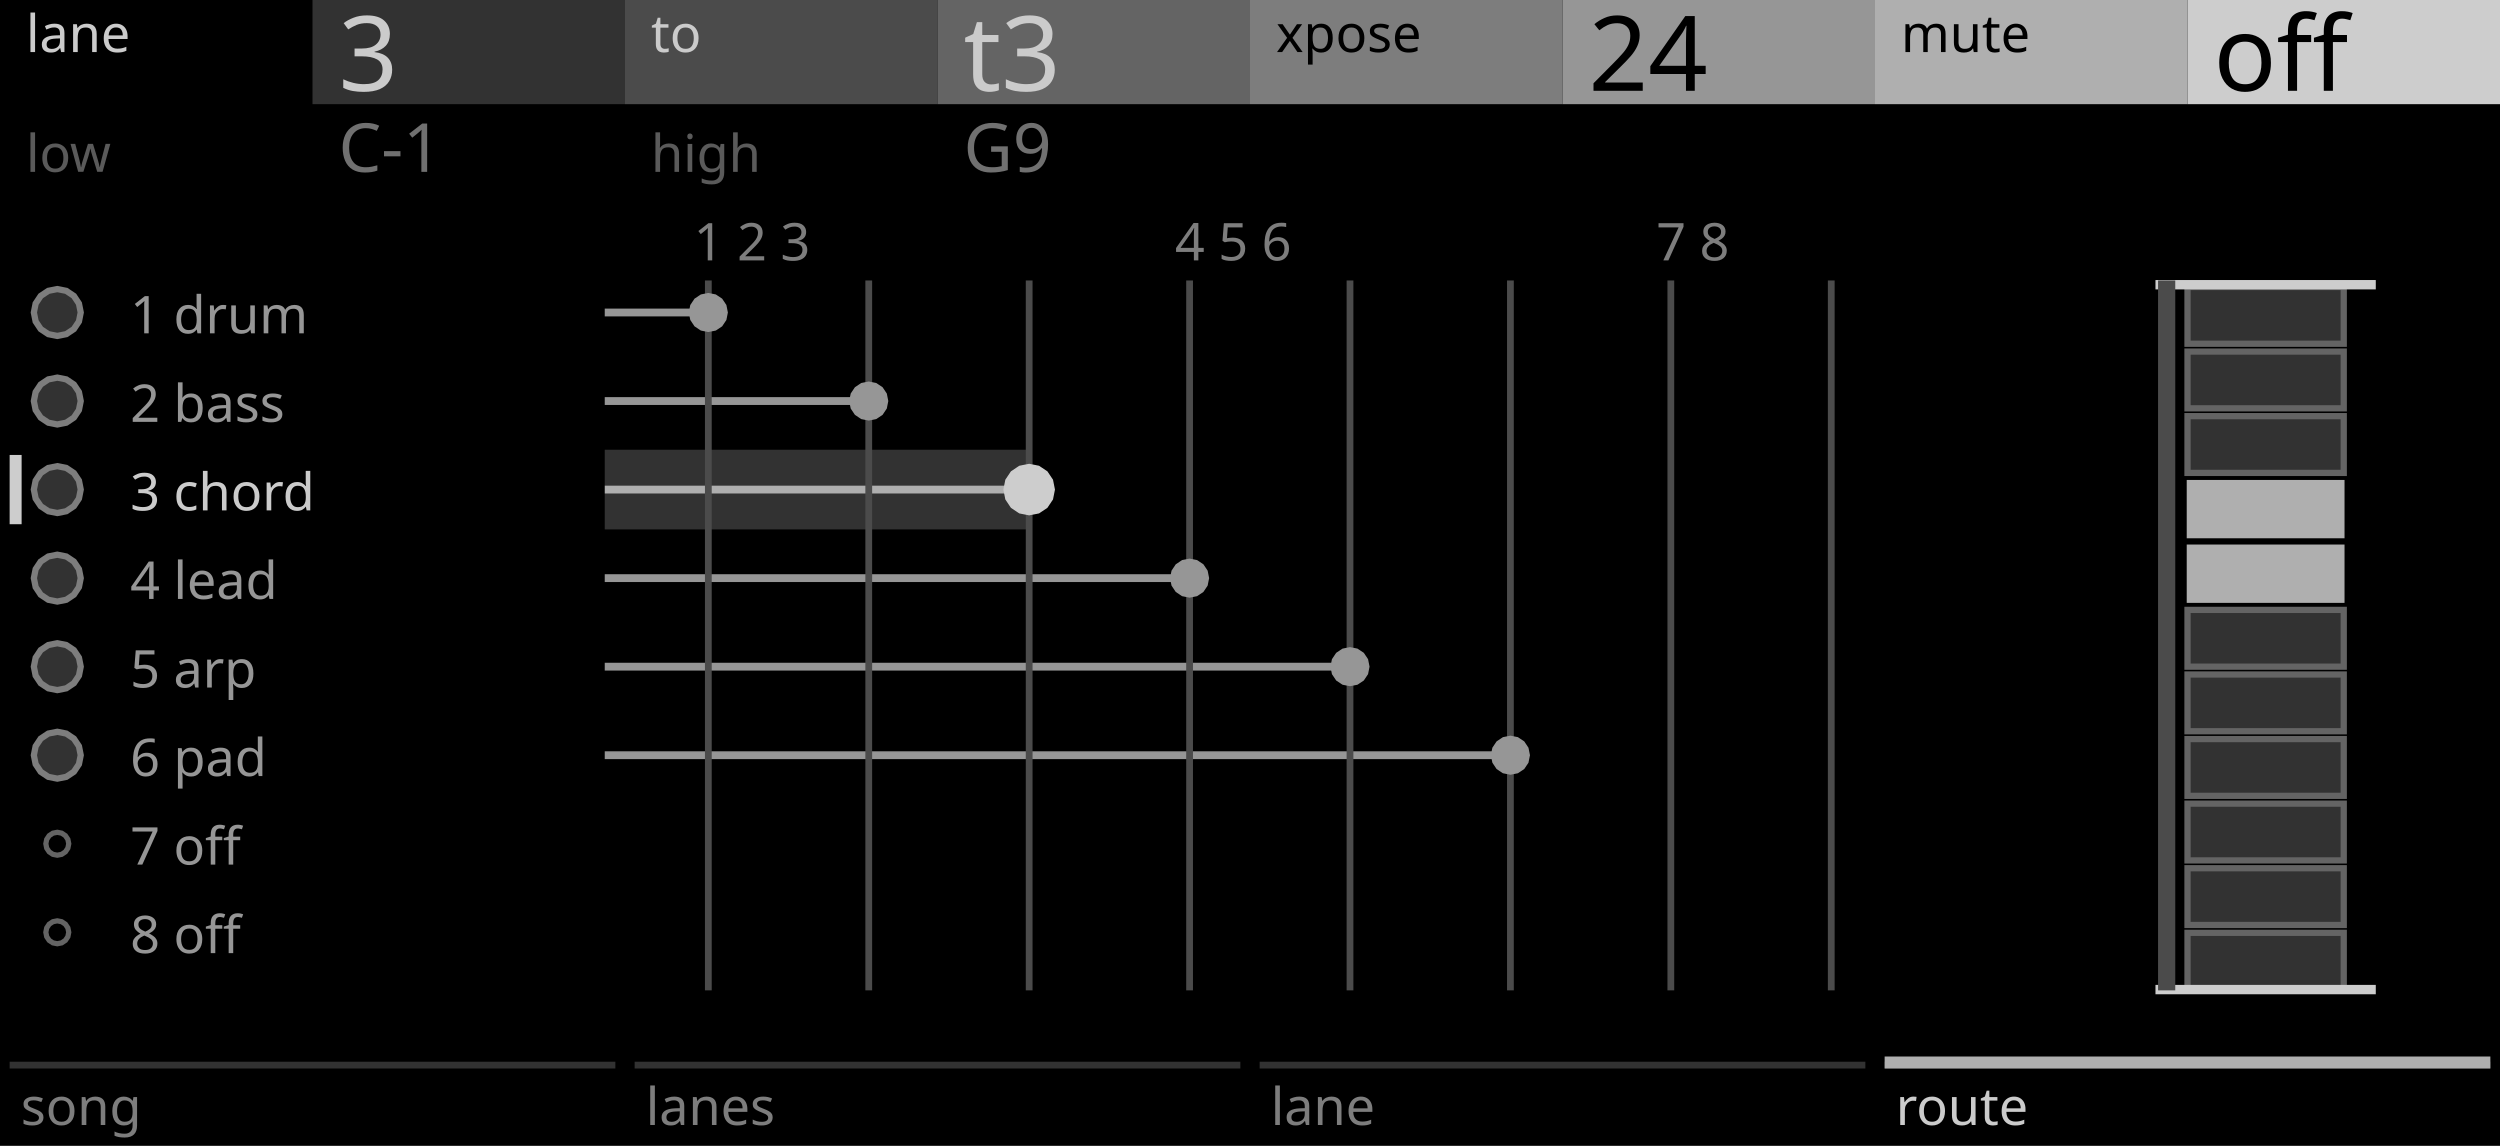
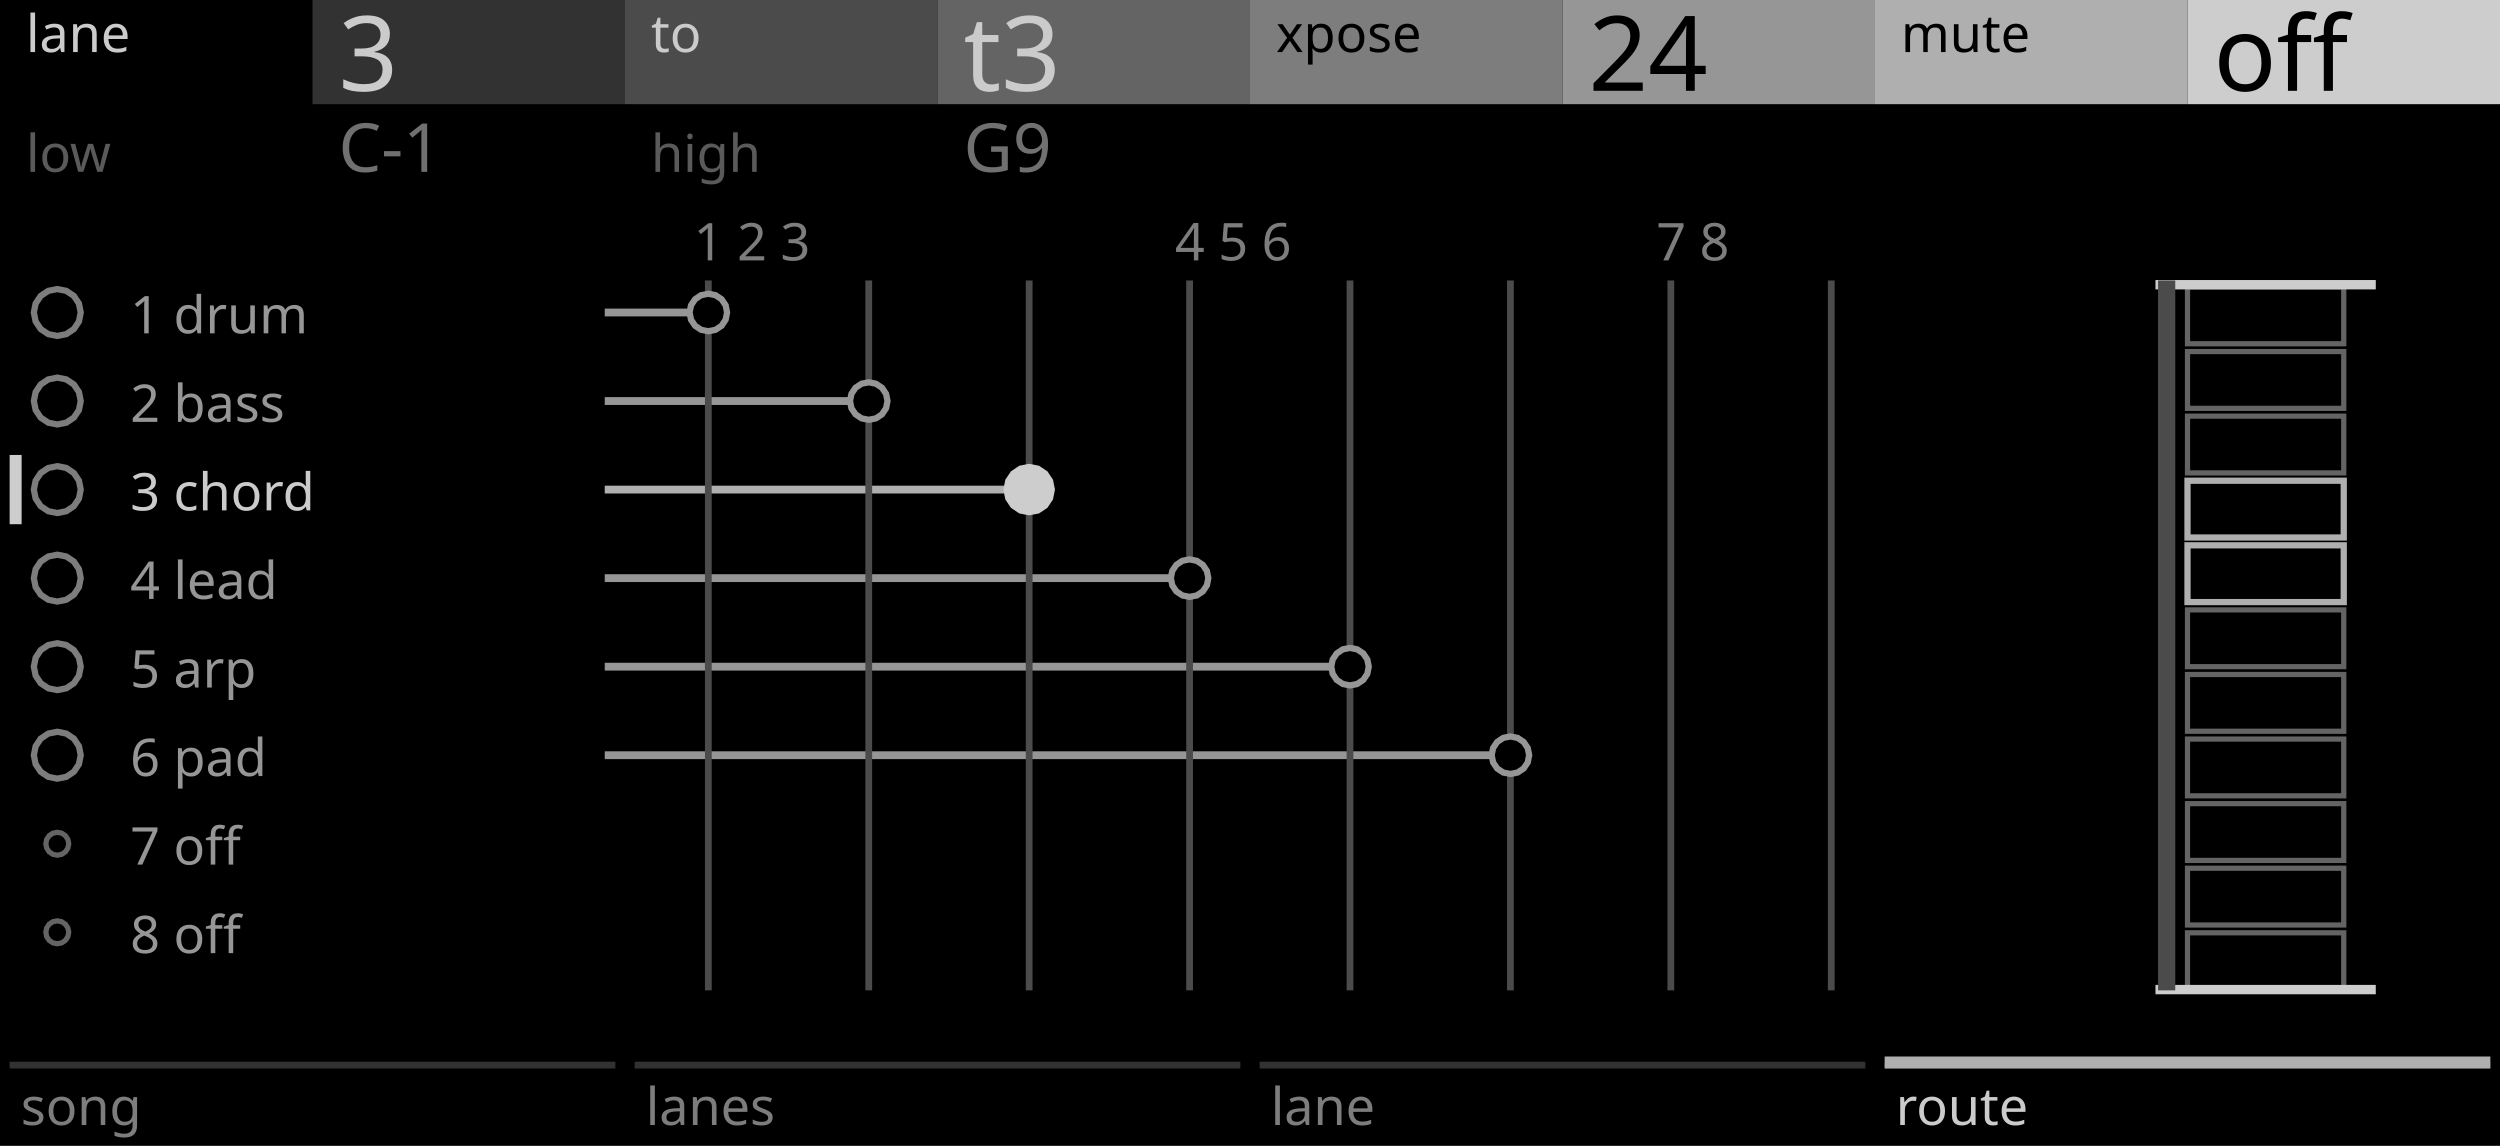
<svg xmlns="http://www.w3.org/2000/svg" width="480" height="220" viewBox="0 0 480 220">
  <g id="preview_canvas">
    <rect x="0" y="0" width="480" height="220" fill="#000000" stroke="none" />
  </g>
  <g id="preview_header">
    <rect x="0" y="0" width="60" height="20" fill="#000000" stroke="none" />
    <rect x="60" y="0" width="60" height="20" fill="#323232" stroke="none" />
    <rect x="120" y="0" width="60" height="20" fill="#4B4B4B" stroke="none" />
    <rect x="180" y="0" width="60" height="20" fill="#646464" stroke="none" />
    <rect x="240" y="0" width="60" height="20" fill="#7D7D7D" stroke="none" />
    <rect x="300" y="0" width="60" height="20" fill="#969696" stroke="none" />
    <rect x="360" y="0" width="60" height="20" fill="#AFAFAF" stroke="none" />
    <rect x="420" y="0" width="60" height="20" fill="#CDCDCD" stroke="none" />
    <text transform="matrix(1 0 0 1 5 10)" fill="#CBCBCB" stroke="none" font-family="UniversNextPro-Light" font-size="10px">lane</text>
    <text transform="matrix(1 0 0 1 65 17.44)" fill="#CBCBCB" stroke="none" font-family="UniversNextPro-Light" font-size="20px">3</text>
    <text transform="matrix(1 0 0 1 5 33)" fill="#5A5A5A" stroke="none" font-family="UniversNextPro-Light" font-size="10px">low</text>
    <text transform="matrix(1 0 0 1 65 33)" fill="#707070" stroke="none" font-family="UniversNextPro-Light" font-size="13px">C-1</text>
    <text transform="matrix(1 0 0 1 125 10)" fill="#CBCBCB" stroke="none" font-family="UniversNextPro-Light" font-size="10px">to</text>
    <text transform="matrix(1 0 0 1 185 17.44)" fill="#CBCBCB" stroke="none" font-family="UniversNextPro-Light" font-size="20px">t3</text>
    <text transform="matrix(1 0 0 1 125 33)" fill="#5A5A5A" stroke="none" font-family="UniversNextPro-Light" font-size="10px">high</text>
    <text transform="matrix(1 0 0 1 185 33)" fill="#707070" stroke="none" font-family="UniversNextPro-Light" font-size="13px">G9</text>
    <text transform="matrix(1 0 0 1 245 10)" fill="#000000" stroke="none" font-family="UniversNextPro-Light" font-size="10px">xpose</text>
    <text transform="matrix(1 0 0 1 305 17.44)" fill="#000000" stroke="none" font-family="UniversNextPro-Light" font-size="20px">24</text>
    <text transform="matrix(1 0 0 1 245 33)" fill="#5A5A5A" stroke="none" font-family="UniversNextPro-Light" font-size="10px" />
    <text transform="matrix(1 0 0 1 305 33)" fill="#707070" stroke="none" font-family="UniversNextPro-Light" font-size="13px" />
    <text transform="matrix(1 0 0 1 365 10)" fill="#000000" stroke="none" font-family="UniversNextPro-Light" font-size="10px">mute</text>
    <text transform="matrix(1 0 0 1 425 17.44)" fill="#000000" stroke="none" font-family="UniversNextPro-Light" font-size="20px">off</text>
    <text transform="matrix(1 0 0 1 365 33)" fill="#5A5A5A" stroke="none" font-family="UniversNextPro-Light" font-size="10px" />
    <text transform="matrix(1 0 0 1 425 33)" fill="#707070" stroke="none" font-family="UniversNextPro-Light" font-size="13px" />
  </g>
  <path id="cond_palette_0" d="M 700 300 L 704 300 L 704 304 Z" fill="#000000" stroke="#000000" stroke-width="0.2" />
  <path id="cond_palette_1" d="M 708 300 L 712 300 L 712 304 Z" fill="#323232" stroke="#323232" stroke-width="0.3" />
  <path id="cond_palette_2" d="M 716 300 L 720 300 L 720 304 Z" fill="#4B4B4B" stroke="#4B4B4B" stroke-width="0.3" />
  <path id="cond_palette_3" d="M 724 300 L 728 300 L 728 304 Z" fill="#646464" stroke="#646464" stroke-width="0.3" />
  <path id="cond_palette_4" d="M 732 300 L 736 300 L 736 304 Z" fill="#7D7D7D" stroke="#7D7D7D" stroke-width="0.3" />
  <path id="cond_palette_5" d="M 740 300 L 744 300 L 744 304 Z" fill="#969696" stroke="#969696" stroke-width="0.3" />
  <path id="cond_palette_6" d="M 748 300 L 752 300 L 752 304 Z" fill="#AFAFAF" stroke="#AFAFAF" stroke-width="0.3" />
  <path id="cond_palette_7" d="M 756 300 L 760 300 L 760 304 Z" fill="#CDCDCD" stroke="#CDCDCD" stroke-width="0.3" />
  <path id="cond_palette_8" d="M 764 300 L 768 300 L 768 304 Z" fill="#000000" stroke="#4B4B4B" stroke-width="1" />
  <path id="cond_palette_9" d="M 772 300 L 776 300 L 776 304 Z" fill="#000000" stroke="#646464" stroke-width="1" />
-   <path id="cond_palette_10" d="M 780 300 L 784 300 L 784 304 Z" fill="#000000" stroke="#969696" stroke-width="1.2" />
-   <path id="cond_palette_11" d="M 788 300 L 792 300 L 792 304 Z" fill="#323232" stroke="#646464" stroke-width="1.2" />
-   <path id="cond_palette_12" d="M 796 300 L 800 300 L 800 304 Z" fill="#323232" stroke="#7D7D7D" stroke-width="1.2" />
-   <path id="cond_palette_13" d="M 804 300 L 808 300 L 808 304 Z" fill="#323232" stroke="#969696" stroke-width="1.5" />
-   <path id="cond_palette_14" d="M 812 300 L 816 300 L 816 304 Z" fill="#323232" stroke="#CDCDCD" stroke-width="2" />
-   <path id="cond_palette_15" d="M 820 300 L 824 300 L 824 304 Z" fill="#969696" stroke="#AFAFAF" stroke-width="1.2" />
+   <path id="cond_palette_10" d="M 780 300 L 784 300 L 784 304 Z" fill="#000000" stroke="#7D7D7D" stroke-width="1.2" />
+   <path id="cond_palette_11" d="M 788 300 L 792 300 L 792 304 Z" fill="#000000" stroke="#969696" stroke-width="1.2" />
+   <path id="cond_palette_12" d="M 796 300 L 800 300 L 800 304 Z" fill="#000000" stroke="#AFAFAF" stroke-width="1.2" />
+   <path id="cond_palette_13" d="M 804 300 L 808 300 L 808 304 Z" fill="#000000" stroke="#969696" stroke-width="1.5" />
+   <path id="cond_palette_14" d="M 812 300 L 816 300 L 816 304 Z" fill="#000000" stroke="#CDCDCD" stroke-width="2" />
+   <path id="cond_palette_15" d="M 820 300 L 824 300 L 824 304 Z" fill="#000000" stroke="#CDCDCD" stroke-width="1.2" />
  <path d="M 2 204 L 118 204 L 118 205 L 2 205 Z" fill="#323232" stroke="#323232" stroke-width="0.3" />
  <path d="M 122 204 L 238 204 L 238 205 L 122 205 Z" fill="#323232" stroke="#323232" stroke-width="0.3" />
  <path d="M 242 204 L 358 204 L 358 205 L 242 205 Z" fill="#323232" stroke="#323232" stroke-width="0.3" />
  <path d="M 362 204 L 478 204 L 478 205 L 362 205 Z" fill="#323232" stroke="#323232" stroke-width="0.3" />
-   <path id="cond_node_35" transform="matrix(1 0 0 1 197.6 94)" d="M -400 -7.5 L 0 -7.5 L 0 7.5 L -400 7.5 Z" fill="#323232" stroke="#323232" stroke-width="0.3" />
-   <path id="cond_node_36" transform="matrix(1 0 0 1 136 60)" d="M -400 -0.6 L 0 -0.6 L 0 0.6 L -400 0.6 Z" fill="#969696" stroke="#969696" stroke-width="0.3" />
-   <path id="cond_node_37" transform="matrix(1 0 0 1 166.8 77)" d="M -400 -0.6 L 0 -0.6 L 0 0.6 L -400 0.6 Z" fill="#969696" stroke="#969696" stroke-width="0.3" />
-   <path id="cond_node_38" transform="matrix(1 0 0 1 197.6 94)" d="M -400 -0.6 L 0 -0.6 L 0 0.6 L -400 0.6 Z" fill="#AFAFAF" stroke="#AFAFAF" stroke-width="0.3" />
-   <path id="cond_node_39" transform="matrix(1 0 0 1 228.4 111)" d="M -400 -0.6 L 0 -0.6 L 0 0.6 L -400 0.6 Z" fill="#969696" stroke="#969696" stroke-width="0.3" />
-   <path id="cond_node_40" transform="matrix(1 0 0 1 259.2 128)" d="M -400 -0.6 L 0 -0.6 L 0 0.6 L -400 0.6 Z" fill="#969696" stroke="#969696" stroke-width="0.3" />
-   <path id="cond_node_41" transform="matrix(1 0 0 1 290 145)" d="M -400 -0.6 L 0 -0.6 L 0 0.6 L -400 0.6 Z" fill="#969696" stroke="#969696" stroke-width="0.3" />
-   <path id="cond_node_42" transform="matrix(1 0 0 1 110 162)" d="M -400 -0.6 L 0 -0.6 L 0 0.6 L -400 0.6 Z" fill="#646464" stroke="#646464" stroke-width="0.3" />
-   <path id="cond_node_43" transform="matrix(1 0 0 1 110 179)" d="M -400 -0.6 L 0 -0.6 L 0 0.6 L -400 0.6 Z" fill="#646464" stroke="#646464" stroke-width="0.3" />
-   <path id="cond_node_44" transform="matrix(1 0 0 1 0 52)" d="M 0 0 L 116 0 L 116 144 L 0 144 Z" fill="#000000" stroke="#000000" stroke-width="0.2" />
-   <path id="cond_node_45" transform="matrix(1 0 0 1 420 190)" d="M 0 -10.9 L 30 -10.9 L 30 0 L 0 0 Z" fill="#323232" stroke="#646464" stroke-width="1.2" />
-   <path id="cond_node_46" transform="matrix(1 0 0 1 420 177.6)" d="M 0 -10.9 L 30 -10.9 L 30 0 L 0 0 Z" fill="#323232" stroke="#646464" stroke-width="1.2" />
-   <path id="cond_node_47" transform="matrix(1 0 0 1 420 165.2)" d="M 0 -10.9 L 30 -10.9 L 30 0 L 0 0 Z" fill="#323232" stroke="#646464" stroke-width="1.2" />
-   <path id="cond_node_48" transform="matrix(1 0 0 1 420 152.8)" d="M 0 -10.9 L 30 -10.9 L 30 0 L 0 0 Z" fill="#323232" stroke="#646464" stroke-width="1.2" />
-   <path id="cond_node_49" transform="matrix(1 0 0 1 420 140.4)" d="M 0 -10.9 L 30 -10.9 L 30 0 L 0 0 Z" fill="#323232" stroke="#646464" stroke-width="1.2" />
-   <path id="cond_node_50" transform="matrix(1 0 0 1 420 128)" d="M 0 -10.9 L 30 -10.9 L 30 0 L 0 0 Z" fill="#323232" stroke="#646464" stroke-width="1.2" />
-   <path id="cond_node_51" transform="matrix(1 0 0 1 420 115.6)" d="M 0 -10.9 L 30 -10.9 L 30 0 L 0 0 Z" fill="#AFAFAF" stroke="#AFAFAF" stroke-width="0.3" />
-   <path id="cond_node_52" transform="matrix(1 0 0 1 420 103.2)" d="M 0 -10.9 L 30 -10.9 L 30 0 L 0 0 Z" fill="#AFAFAF" stroke="#AFAFAF" stroke-width="0.3" />
-   <path id="cond_node_53" transform="matrix(1 0 0 1 420 90.8)" d="M 0 -10.9 L 30 -10.9 L 30 0 L 0 0 Z" fill="#323232" stroke="#646464" stroke-width="1.2" />
-   <path id="cond_node_54" transform="matrix(1 0 0 1 420 78.4)" d="M 0 -10.9 L 30 -10.9 L 30 0 L 0 0 Z" fill="#323232" stroke="#646464" stroke-width="1.2" />
-   <path id="cond_node_55" transform="matrix(1 0 0 1 420 66)" d="M 0 -10.9 L 30 -10.9 L 30 0 L 0 0 Z" fill="#323232" stroke="#646464" stroke-width="1.2" />
-   <path id="cond_node_56" transform="matrix(1 0 0 1 136 54)" d="M -0.5 0 L 0.5 0 L 0.5 136 L -0.5 136 Z" fill="#4B4B4B" stroke="#4B4B4B" stroke-width="0.3" />
-   <path id="cond_node_57" transform="matrix(1 0 0 1 166.8 54)" d="M -0.5 0 L 0.5 0 L 0.5 136 L -0.5 136 Z" fill="#4B4B4B" stroke="#4B4B4B" stroke-width="0.3" />
-   <path id="cond_node_58" transform="matrix(1 0 0 1 197.6 54)" d="M -0.5 0 L 0.5 0 L 0.5 136 L -0.5 136 Z" fill="#4B4B4B" stroke="#4B4B4B" stroke-width="0.3" />
-   <path id="cond_node_59" transform="matrix(1 0 0 1 228.4 54)" d="M -0.5 0 L 0.5 0 L 0.5 136 L -0.5 136 Z" fill="#4B4B4B" stroke="#4B4B4B" stroke-width="0.3" />
-   <path id="cond_node_60" transform="matrix(1 0 0 1 259.2 54)" d="M -0.5 0 L 0.5 0 L 0.5 136 L -0.5 136 Z" fill="#4B4B4B" stroke="#4B4B4B" stroke-width="0.3" />
-   <path id="cond_node_61" transform="matrix(1 0 0 1 290 54)" d="M -0.5 0 L 0.5 0 L 0.5 136 L -0.5 136 Z" fill="#4B4B4B" stroke="#4B4B4B" stroke-width="0.3" />
-   <path id="cond_node_62" transform="matrix(1 0 0 1 320.8 54)" d="M -0.5 0 L 0.5 0 L 0.5 136 L -0.5 136 Z" fill="#4B4B4B" stroke="#4B4B4B" stroke-width="0.3" />
-   <path id="cond_node_63" transform="matrix(1 0 0 1 351.6 54)" d="M -0.5 0 L 0.5 0 L 0.5 136 L -0.5 136 Z" fill="#4B4B4B" stroke="#4B4B4B" stroke-width="0.3" />
-   <path id="cond_node_86" transform="matrix(1 0 0 1 136 60)" d="M 0 -3.6 L 1.378 -3.326 L 2.546 -2.546 L 3.326 -1.378 L 3.6 0 L 3.326 1.378 L 2.546 2.546 L 1.378 3.326 L 0 3.6 L -1.378 3.326 L -2.546 2.546 L -3.326 1.378 L -3.6 0 L -3.326 -1.378 L -2.546 -2.546 L -1.378 -3.326 Z" fill="#969696" stroke="#969696" stroke-width="0.3" />
-   <path id="cond_node_87" transform="matrix(1 0 0 1 166.8 77)" d="M 0 -3.6 L 1.378 -3.326 L 2.546 -2.546 L 3.326 -1.378 L 3.6 0 L 3.326 1.378 L 2.546 2.546 L 1.378 3.326 L 0 3.6 L -1.378 3.326 L -2.546 2.546 L -3.326 1.378 L -3.6 0 L -3.326 -1.378 L -2.546 -2.546 L -1.378 -3.326 Z" fill="#969696" stroke="#969696" stroke-width="0.3" />
-   <path id="cond_node_88" transform="matrix(1 0 0 1 197.6 94)" d="M 0 -4.8 L 1.837 -4.435 L 3.394 -3.394 L 4.435 -1.837 L 4.8 0 L 4.435 1.837 L 3.394 3.394 L 1.837 4.435 L 0 4.8 L -1.837 4.435 L -3.394 3.394 L -4.435 1.837 L -4.8 0 L -4.435 -1.837 L -3.394 -3.394 L -1.837 -4.435 Z" fill="#CDCDCD" stroke="#CDCDCD" stroke-width="0.3" />
-   <path id="cond_node_89" transform="matrix(1 0 0 1 228.4 111)" d="M 0 -3.6 L 1.378 -3.326 L 2.546 -2.546 L 3.326 -1.378 L 3.6 0 L 3.326 1.378 L 2.546 2.546 L 1.378 3.326 L 0 3.6 L -1.378 3.326 L -2.546 2.546 L -3.326 1.378 L -3.6 0 L -3.326 -1.378 L -2.546 -2.546 L -1.378 -3.326 Z" fill="#969696" stroke="#969696" stroke-width="0.3" />
-   <path id="cond_node_90" transform="matrix(1 0 0 1 259.2 128)" d="M 0 -3.6 L 1.378 -3.326 L 2.546 -2.546 L 3.326 -1.378 L 3.6 0 L 3.326 1.378 L 2.546 2.546 L 1.378 3.326 L 0 3.6 L -1.378 3.326 L -2.546 2.546 L -3.326 1.378 L -3.6 0 L -3.326 -1.378 L -2.546 -2.546 L -1.378 -3.326 Z" fill="#969696" stroke="#969696" stroke-width="0.3" />
-   <path id="cond_node_91" transform="matrix(1 0 0 1 290 145)" d="M 0 -3.6 L 1.378 -3.326 L 2.546 -2.546 L 3.326 -1.378 L 3.6 0 L 3.326 1.378 L 2.546 2.546 L 1.378 3.326 L 0 3.6 L -1.378 3.326 L -2.546 2.546 L -3.326 1.378 L -3.6 0 L -3.326 -1.378 L -2.546 -2.546 L -1.378 -3.326 Z" fill="#969696" stroke="#969696" stroke-width="0.3" />
-   <path id="cond_node_218" transform="matrix(1 0 0 1 11 60)" d="M 0 -4.5 L 1.722 -4.157 L 3.182 -3.182 L 4.157 -1.722 L 4.5 0 L 4.157 1.722 L 3.182 3.182 L 1.722 4.157 L 0 4.5 L -1.722 4.157 L -3.182 3.182 L -4.157 1.722 L -4.5 0 L -4.157 -1.722 L -3.182 -3.182 L -1.722 -4.157 Z" fill="#323232" stroke="#7D7D7D" stroke-width="1.2" />
-   <path id="cond_node_219" transform="matrix(1 0 0 1 11 77)" d="M 0 -4.5 L 1.722 -4.157 L 3.182 -3.182 L 4.157 -1.722 L 4.5 0 L 4.157 1.722 L 3.182 3.182 L 1.722 4.157 L 0 4.5 L -1.722 4.157 L -3.182 3.182 L -4.157 1.722 L -4.5 0 L -4.157 -1.722 L -3.182 -3.182 L -1.722 -4.157 Z" fill="#323232" stroke="#7D7D7D" stroke-width="1.2" />
-   <path id="cond_node_220" transform="matrix(1 0 0 1 11 94)" d="M 0 -4.5 L 1.722 -4.157 L 3.182 -3.182 L 4.157 -1.722 L 4.5 0 L 4.157 1.722 L 3.182 3.182 L 1.722 4.157 L 0 4.5 L -1.722 4.157 L -3.182 3.182 L -4.157 1.722 L -4.5 0 L -4.157 -1.722 L -3.182 -3.182 L -1.722 -4.157 Z" fill="#323232" stroke="#7D7D7D" stroke-width="1.2" />
-   <path id="cond_node_221" transform="matrix(1 0 0 1 11 111)" d="M 0 -4.5 L 1.722 -4.157 L 3.182 -3.182 L 4.157 -1.722 L 4.5 0 L 4.157 1.722 L 3.182 3.182 L 1.722 4.157 L 0 4.5 L -1.722 4.157 L -3.182 3.182 L -4.157 1.722 L -4.5 0 L -4.157 -1.722 L -3.182 -3.182 L -1.722 -4.157 Z" fill="#323232" stroke="#7D7D7D" stroke-width="1.2" />
-   <path id="cond_node_222" transform="matrix(1 0 0 1 11 128)" d="M 0 -4.5 L 1.722 -4.157 L 3.182 -3.182 L 4.157 -1.722 L 4.5 0 L 4.157 1.722 L 3.182 3.182 L 1.722 4.157 L 0 4.5 L -1.722 4.157 L -3.182 3.182 L -4.157 1.722 L -4.5 0 L -4.157 -1.722 L -3.182 -3.182 L -1.722 -4.157 Z" fill="#323232" stroke="#7D7D7D" stroke-width="1.2" />
-   <path id="cond_node_223" transform="matrix(1 0 0 1 11 145)" d="M 0 -4.5 L 1.722 -4.157 L 3.182 -3.182 L 4.157 -1.722 L 4.5 0 L 4.157 1.722 L 3.182 3.182 L 1.722 4.157 L 0 4.5 L -1.722 4.157 L -3.182 3.182 L -4.157 1.722 L -4.5 0 L -4.157 -1.722 L -3.182 -3.182 L -1.722 -4.157 Z" fill="#323232" stroke="#7D7D7D" stroke-width="1.2" />
-   <path id="cond_node_224" transform="matrix(1 0 0 1 11 162)" d="M 0 -2.2 L 0.842 -2.033 L 1.556 -1.556 L 2.033 -0.842 L 2.2 0 L 2.033 0.842 L 1.556 1.556 L 0.842 2.033 L 0 2.2 L -0.842 2.033 L -1.556 1.556 L -2.033 0.842 L -2.2 0 L -2.033 -0.842 L -1.556 -1.556 L -0.842 -2.033 Z" fill="#000000" stroke="#646464" stroke-width="1" />
-   <path id="cond_node_225" transform="matrix(1 0 0 1 11 179)" d="M 0 -2.2 L 0.842 -2.033 L 1.556 -1.556 L 2.033 -0.842 L 2.2 0 L 2.033 0.842 L 1.556 1.556 L 0.842 2.033 L 0 2.2 L -0.842 2.033 L -1.556 1.556 L -2.033 0.842 L -2.2 0 L -2.033 -0.842 L -1.556 -1.556 L -0.842 -2.033 Z" fill="#000000" stroke="#646464" stroke-width="1" />
-   <path id="cond_node_235" transform="matrix(1 0 0 1 420 190)" d="M -6 -0.75 L 36 -0.75 L 36 0.75 L -6 0.75 Z" fill="#CDCDCD" stroke="#CDCDCD" stroke-width="0.3" />
-   <path id="cond_node_236" transform="matrix(1 0 0 1 420 54.666)" d="M -6 -0.75 L 36 -0.75 L 36 0.75 L -6 0.75 Z" fill="#CDCDCD" stroke="#CDCDCD" stroke-width="0.3" />
-   <path id="cond_node_245" transform="matrix(1 0 0 1 416 54)" d="M -1.5 0 L 1.5 0 L 1.5 136 L -1.5 136 Z" fill="#4B4B4B" stroke="#4B4B4B" stroke-width="0.3" />
-   <path id="cond_node_246" transform="matrix(1 0 0 1 2 87.5)" d="M 0 0 L 2 0 L 2 13 L 0 13 Z" fill="#CDCDCD" stroke="#CDCDCD" stroke-width="0.3" />
-   <path id="cond_node_250" transform="matrix(1 0 0 1 362 203)" d="M 0 0 L 116 0 L 116 2 L 0 2 Z" fill="#AFAFAF" stroke="#AFAFAF" stroke-width="0.3" />
+   <path id="cond_node_32" transform="matrix(1 0 0 1 136 60)" d="M -400 -0.6 L 0 -0.6 L 0 0.6 L -400 0.6 Z" fill="#969696" stroke="#969696" stroke-width="0.3" />
+   <path id="cond_node_33" transform="matrix(1 0 0 1 166.8 77)" d="M -400 -0.6 L 0 -0.6 L 0 0.6 L -400 0.6 Z" fill="#969696" stroke="#969696" stroke-width="0.3" />
+   <path id="cond_node_34" transform="matrix(1 0 0 1 197.6 94)" d="M -400 -0.6 L 0 -0.6 L 0 0.6 L -400 0.6 Z" fill="#AFAFAF" stroke="#AFAFAF" stroke-width="0.3" />
+   <path id="cond_node_35" transform="matrix(1 0 0 1 228.4 111)" d="M -400 -0.6 L 0 -0.6 L 0 0.6 L -400 0.6 Z" fill="#969696" stroke="#969696" stroke-width="0.3" />
+   <path id="cond_node_36" transform="matrix(1 0 0 1 259.2 128)" d="M -400 -0.6 L 0 -0.6 L 0 0.6 L -400 0.6 Z" fill="#969696" stroke="#969696" stroke-width="0.3" />
+   <path id="cond_node_37" transform="matrix(1 0 0 1 290 145)" d="M -400 -0.6 L 0 -0.6 L 0 0.6 L -400 0.6 Z" fill="#969696" stroke="#969696" stroke-width="0.3" />
+   <path id="cond_node_38" transform="matrix(1 0 0 1 110 162)" d="M -400 -0.6 L 0 -0.6 L 0 0.6 L -400 0.6 Z" fill="#646464" stroke="#646464" stroke-width="0.3" />
+   <path id="cond_node_39" transform="matrix(1 0 0 1 110 179)" d="M -400 -0.6 L 0 -0.6 L 0 0.6 L -400 0.6 Z" fill="#646464" stroke="#646464" stroke-width="0.3" />
+   <path id="cond_node_40" transform="matrix(1 0 0 1 0 52)" d="M 0 0 L 116 0 L 116 144 L 0 144 Z" fill="#000000" stroke="#000000" stroke-width="0.2" />
+   <path id="cond_node_41" transform="matrix(1 0 0 1 420 190)" d="M 0 -10.9 L 30 -10.9 L 30 0 L 0 0 Z" fill="#000000" stroke="#646464" stroke-width="1" />
+   <path id="cond_node_42" transform="matrix(1 0 0 1 420 177.6)" d="M 0 -10.9 L 30 -10.9 L 30 0 L 0 0 Z" fill="#000000" stroke="#646464" stroke-width="1" />
+   <path id="cond_node_43" transform="matrix(1 0 0 1 420 165.2)" d="M 0 -10.9 L 30 -10.9 L 30 0 L 0 0 Z" fill="#000000" stroke="#646464" stroke-width="1" />
+   <path id="cond_node_44" transform="matrix(1 0 0 1 420 152.8)" d="M 0 -10.9 L 30 -10.9 L 30 0 L 0 0 Z" fill="#000000" stroke="#646464" stroke-width="1" />
+   <path id="cond_node_45" transform="matrix(1 0 0 1 420 140.4)" d="M 0 -10.9 L 30 -10.9 L 30 0 L 0 0 Z" fill="#000000" stroke="#646464" stroke-width="1" />
+   <path id="cond_node_46" transform="matrix(1 0 0 1 420 128)" d="M 0 -10.9 L 30 -10.9 L 30 0 L 0 0 Z" fill="#000000" stroke="#646464" stroke-width="1" />
+   <path id="cond_node_47" transform="matrix(1 0 0 1 420 115.6)" d="M 0 -10.9 L 30 -10.9 L 30 0 L 0 0 Z" fill="#000000" stroke="#AFAFAF" stroke-width="1.2" />
+   <path id="cond_node_48" transform="matrix(1 0 0 1 420 103.2)" d="M 0 -10.9 L 30 -10.9 L 30 0 L 0 0 Z" fill="#000000" stroke="#AFAFAF" stroke-width="1.2" />
+   <path id="cond_node_49" transform="matrix(1 0 0 1 420 90.8)" d="M 0 -10.9 L 30 -10.9 L 30 0 L 0 0 Z" fill="#000000" stroke="#646464" stroke-width="1" />
+   <path id="cond_node_50" transform="matrix(1 0 0 1 420 78.4)" d="M 0 -10.9 L 30 -10.9 L 30 0 L 0 0 Z" fill="#000000" stroke="#646464" stroke-width="1" />
+   <path id="cond_node_51" transform="matrix(1 0 0 1 420 66)" d="M 0 -10.9 L 30 -10.9 L 30 0 L 0 0 Z" fill="#000000" stroke="#646464" stroke-width="1" />
+   <path id="cond_node_52" transform="matrix(1 0 0 1 136 54)" d="M -0.5 0 L 0.5 0 L 0.5 136 L -0.5 136 Z" fill="#4B4B4B" stroke="#4B4B4B" stroke-width="0.3" />
+   <path id="cond_node_53" transform="matrix(1 0 0 1 166.8 54)" d="M -0.5 0 L 0.5 0 L 0.5 136 L -0.5 136 Z" fill="#4B4B4B" stroke="#4B4B4B" stroke-width="0.3" />
+   <path id="cond_node_54" transform="matrix(1 0 0 1 197.6 54)" d="M -0.5 0 L 0.5 0 L 0.5 136 L -0.5 136 Z" fill="#4B4B4B" stroke="#4B4B4B" stroke-width="0.3" />
+   <path id="cond_node_55" transform="matrix(1 0 0 1 228.4 54)" d="M -0.5 0 L 0.5 0 L 0.5 136 L -0.5 136 Z" fill="#4B4B4B" stroke="#4B4B4B" stroke-width="0.3" />
+   <path id="cond_node_56" transform="matrix(1 0 0 1 259.2 54)" d="M -0.5 0 L 0.5 0 L 0.5 136 L -0.5 136 Z" fill="#4B4B4B" stroke="#4B4B4B" stroke-width="0.3" />
+   <path id="cond_node_57" transform="matrix(1 0 0 1 290 54)" d="M -0.5 0 L 0.5 0 L 0.5 136 L -0.5 136 Z" fill="#4B4B4B" stroke="#4B4B4B" stroke-width="0.3" />
+   <path id="cond_node_58" transform="matrix(1 0 0 1 320.8 54)" d="M -0.5 0 L 0.5 0 L 0.5 136 L -0.5 136 Z" fill="#4B4B4B" stroke="#4B4B4B" stroke-width="0.3" />
+   <path id="cond_node_59" transform="matrix(1 0 0 1 351.6 54)" d="M -0.5 0 L 0.5 0 L 0.5 136 L -0.5 136 Z" fill="#4B4B4B" stroke="#4B4B4B" stroke-width="0.3" />
+   <path id="cond_node_82" transform="matrix(1 0 0 1 136 60)" d="M 0 -3.6 L 1.378 -3.326 L 2.546 -2.546 L 3.326 -1.378 L 3.6 0 L 3.326 1.378 L 2.546 2.546 L 1.378 3.326 L 0 3.6 L -1.378 3.326 L -2.546 2.546 L -3.326 1.378 L -3.6 0 L -3.326 -1.378 L -2.546 -2.546 L -1.378 -3.326 Z" fill="#000000" stroke="#969696" stroke-width="1.2" />
+   <path id="cond_node_83" transform="matrix(1 0 0 1 166.8 77)" d="M 0 -3.6 L 1.378 -3.326 L 2.546 -2.546 L 3.326 -1.378 L 3.6 0 L 3.326 1.378 L 2.546 2.546 L 1.378 3.326 L 0 3.6 L -1.378 3.326 L -2.546 2.546 L -3.326 1.378 L -3.6 0 L -3.326 -1.378 L -2.546 -2.546 L -1.378 -3.326 Z" fill="#000000" stroke="#969696" stroke-width="1.2" />
+   <path id="cond_node_84" transform="matrix(1 0 0 1 197.6 94)" d="M 0 -4.8 L 1.837 -4.435 L 3.394 -3.394 L 4.435 -1.837 L 4.8 0 L 4.435 1.837 L 3.394 3.394 L 1.837 4.435 L 0 4.8 L -1.837 4.435 L -3.394 3.394 L -4.435 1.837 L -4.8 0 L -4.435 -1.837 L -3.394 -3.394 L -1.837 -4.435 Z" fill="#CDCDCD" stroke="#CDCDCD" stroke-width="0.3" />
+   <path id="cond_node_85" transform="matrix(1 0 0 1 228.4 111)" d="M 0 -3.6 L 1.378 -3.326 L 2.546 -2.546 L 3.326 -1.378 L 3.6 0 L 3.326 1.378 L 2.546 2.546 L 1.378 3.326 L 0 3.6 L -1.378 3.326 L -2.546 2.546 L -3.326 1.378 L -3.6 0 L -3.326 -1.378 L -2.546 -2.546 L -1.378 -3.326 Z" fill="#000000" stroke="#969696" stroke-width="1.2" />
+   <path id="cond_node_86" transform="matrix(1 0 0 1 259.2 128)" d="M 0 -3.6 L 1.378 -3.326 L 2.546 -2.546 L 3.326 -1.378 L 3.6 0 L 3.326 1.378 L 2.546 2.546 L 1.378 3.326 L 0 3.6 L -1.378 3.326 L -2.546 2.546 L -3.326 1.378 L -3.6 0 L -3.326 -1.378 L -2.546 -2.546 L -1.378 -3.326 Z" fill="#000000" stroke="#969696" stroke-width="1.2" />
+   <path id="cond_node_87" transform="matrix(1 0 0 1 290 145)" d="M 0 -3.6 L 1.378 -3.326 L 2.546 -2.546 L 3.326 -1.378 L 3.6 0 L 3.326 1.378 L 2.546 2.546 L 1.378 3.326 L 0 3.6 L -1.378 3.326 L -2.546 2.546 L -3.326 1.378 L -3.6 0 L -3.326 -1.378 L -2.546 -2.546 L -1.378 -3.326 Z" fill="#000000" stroke="#969696" stroke-width="1.2" />
+   <path id="cond_node_214" transform="matrix(1 0 0 1 11 60)" d="M 0 -4.5 L 1.722 -4.157 L 3.182 -3.182 L 4.157 -1.722 L 4.5 0 L 4.157 1.722 L 3.182 3.182 L 1.722 4.157 L 0 4.5 L -1.722 4.157 L -3.182 3.182 L -4.157 1.722 L -4.5 0 L -4.157 -1.722 L -3.182 -3.182 L -1.722 -4.157 Z" fill="#000000" stroke="#7D7D7D" stroke-width="1.2" />
+   <path id="cond_node_215" transform="matrix(1 0 0 1 11 77)" d="M 0 -4.5 L 1.722 -4.157 L 3.182 -3.182 L 4.157 -1.722 L 4.5 0 L 4.157 1.722 L 3.182 3.182 L 1.722 4.157 L 0 4.5 L -1.722 4.157 L -3.182 3.182 L -4.157 1.722 L -4.5 0 L -4.157 -1.722 L -3.182 -3.182 L -1.722 -4.157 Z" fill="#000000" stroke="#7D7D7D" stroke-width="1.2" />
+   <path id="cond_node_216" transform="matrix(1 0 0 1 11 94)" d="M 0 -4.5 L 1.722 -4.157 L 3.182 -3.182 L 4.157 -1.722 L 4.5 0 L 4.157 1.722 L 3.182 3.182 L 1.722 4.157 L 0 4.5 L -1.722 4.157 L -3.182 3.182 L -4.157 1.722 L -4.5 0 L -4.157 -1.722 L -3.182 -3.182 L -1.722 -4.157 Z" fill="#000000" stroke="#7D7D7D" stroke-width="1.2" />
+   <path id="cond_node_217" transform="matrix(1 0 0 1 11 111)" d="M 0 -4.5 L 1.722 -4.157 L 3.182 -3.182 L 4.157 -1.722 L 4.5 0 L 4.157 1.722 L 3.182 3.182 L 1.722 4.157 L 0 4.5 L -1.722 4.157 L -3.182 3.182 L -4.157 1.722 L -4.5 0 L -4.157 -1.722 L -3.182 -3.182 L -1.722 -4.157 Z" fill="#000000" stroke="#7D7D7D" stroke-width="1.2" />
+   <path id="cond_node_218" transform="matrix(1 0 0 1 11 128)" d="M 0 -4.5 L 1.722 -4.157 L 3.182 -3.182 L 4.157 -1.722 L 4.5 0 L 4.157 1.722 L 3.182 3.182 L 1.722 4.157 L 0 4.5 L -1.722 4.157 L -3.182 3.182 L -4.157 1.722 L -4.5 0 L -4.157 -1.722 L -3.182 -3.182 L -1.722 -4.157 Z" fill="#000000" stroke="#7D7D7D" stroke-width="1.2" />
+   <path id="cond_node_219" transform="matrix(1 0 0 1 11 145)" d="M 0 -4.5 L 1.722 -4.157 L 3.182 -3.182 L 4.157 -1.722 L 4.5 0 L 4.157 1.722 L 3.182 3.182 L 1.722 4.157 L 0 4.5 L -1.722 4.157 L -3.182 3.182 L -4.157 1.722 L -4.5 0 L -4.157 -1.722 L -3.182 -3.182 L -1.722 -4.157 Z" fill="#000000" stroke="#7D7D7D" stroke-width="1.2" />
+   <path id="cond_node_220" transform="matrix(1 0 0 1 11 162)" d="M 0 -2.2 L 0.842 -2.033 L 1.556 -1.556 L 2.033 -0.842 L 2.2 0 L 2.033 0.842 L 1.556 1.556 L 0.842 2.033 L 0 2.2 L -0.842 2.033 L -1.556 1.556 L -2.033 0.842 L -2.2 0 L -2.033 -0.842 L -1.556 -1.556 L -0.842 -2.033 Z" fill="#000000" stroke="#646464" stroke-width="1" />
+   <path id="cond_node_221" transform="matrix(1 0 0 1 11 179)" d="M 0 -2.2 L 0.842 -2.033 L 1.556 -1.556 L 2.033 -0.842 L 2.2 0 L 2.033 0.842 L 1.556 1.556 L 0.842 2.033 L 0 2.2 L -0.842 2.033 L -1.556 1.556 L -2.033 0.842 L -2.2 0 L -2.033 -0.842 L -1.556 -1.556 L -0.842 -2.033 Z" fill="#000000" stroke="#646464" stroke-width="1" />
+   <path id="cond_node_231" transform="matrix(1 0 0 1 420 190)" d="M -6 -0.75 L 36 -0.75 L 36 0.75 L -6 0.75 Z" fill="#CDCDCD" stroke="#CDCDCD" stroke-width="0.3" />
+   <path id="cond_node_232" transform="matrix(1 0 0 1 420 54.666)" d="M -6 -0.75 L 36 -0.75 L 36 0.75 L -6 0.75 Z" fill="#CDCDCD" stroke="#CDCDCD" stroke-width="0.3" />
+   <path id="cond_node_241" transform="matrix(1 0 0 1 416 54)" d="M -1.5 0 L 1.5 0 L 1.5 136 L -1.5 136 Z" fill="#4B4B4B" stroke="#4B4B4B" stroke-width="0.3" />
+   <path id="cond_node_242" transform="matrix(1 0 0 1 2 87.5)" d="M 0 0 L 2 0 L 2 13 L 0 13 Z" fill="#CDCDCD" stroke="#CDCDCD" stroke-width="0.3" />
+   <path id="cond_node_246" transform="matrix(1 0 0 1 362 203)" d="M 0 0 L 116 0 L 116 2 L 0 2 Z" fill="#AFAFAF" stroke="#AFAFAF" stroke-width="0.3" />
  <text id="cond_text_16" transform="matrix(1 0 0 1 4 216)" fill="#7D7D7D" stroke="none" font-family="UniversNextPro-Light" font-size="10px">song</text>
  <text id="cond_text_17" transform="matrix(1 0 0 1 124 216)" fill="#7D7D7D" stroke="none" font-family="UniversNextPro-Light" font-size="10px">lanes</text>
  <text id="cond_text_18" transform="matrix(1 0 0 1 244 216)" fill="#7D7D7D" stroke="none" font-family="UniversNextPro-Light" font-size="10px">lane</text>
  <text id="cond_text_19" transform="matrix(1 0 0 1 364 216)" fill="#CBCBCB" stroke="none" font-family="UniversNextPro-Light" font-size="10px">route</text>
  <text id="cond_text_28" transform="matrix(1 0 0 1 133.2 50)" fill="#7D7D7D" stroke="none" font-family="UniversNextPro-Light" font-size="10px">1         2         3</text>
  <text id="cond_text_29" transform="matrix(1 0 0 1 225.6 50)" fill="#7D7D7D" stroke="none" font-family="UniversNextPro-Light" font-size="10px">4         5         6</text>
  <text id="cond_text_30" transform="matrix(1 0 0 1 318 50)" fill="#7D7D7D" stroke="none" font-family="UniversNextPro-Light" font-size="10px">7         8</text>
  <text id="cond_text_20" transform="matrix(1 0 0 1 25 64)" fill="#969696" stroke="none" font-family="UniversNextPro-Light" font-size="10px">1 drum</text>
  <text id="cond_text_21" transform="matrix(1 0 0 1 25 81)" fill="#969696" stroke="none" font-family="UniversNextPro-Light" font-size="10px">2 bass</text>
  <text id="cond_text_22" transform="matrix(1 0 0 1 25 98)" fill="#CBCBCB" stroke="none" font-family="UniversNextPro-Light" font-size="10px">3 chord</text>
  <text id="cond_text_23" transform="matrix(1 0 0 1 25 115)" fill="#969696" stroke="none" font-family="UniversNextPro-Light" font-size="10px">4 lead</text>
  <text id="cond_text_24" transform="matrix(1 0 0 1 25 132)" fill="#969696" stroke="none" font-family="UniversNextPro-Light" font-size="10px">5 arp</text>
  <text id="cond_text_25" transform="matrix(1 0 0 1 25 149)" fill="#969696" stroke="none" font-family="UniversNextPro-Light" font-size="10px">6 pad</text>
  <text id="cond_text_26" transform="matrix(1 0 0 1 25 166)" fill="#969696" stroke="none" font-family="UniversNextPro-Light" font-size="10px">7 off</text>
  <text id="cond_text_27" transform="matrix(1 0 0 1 25 183)" fill="#969696" stroke="none" font-family="UniversNextPro-Light" font-size="10px">8 off</text>
</svg>
